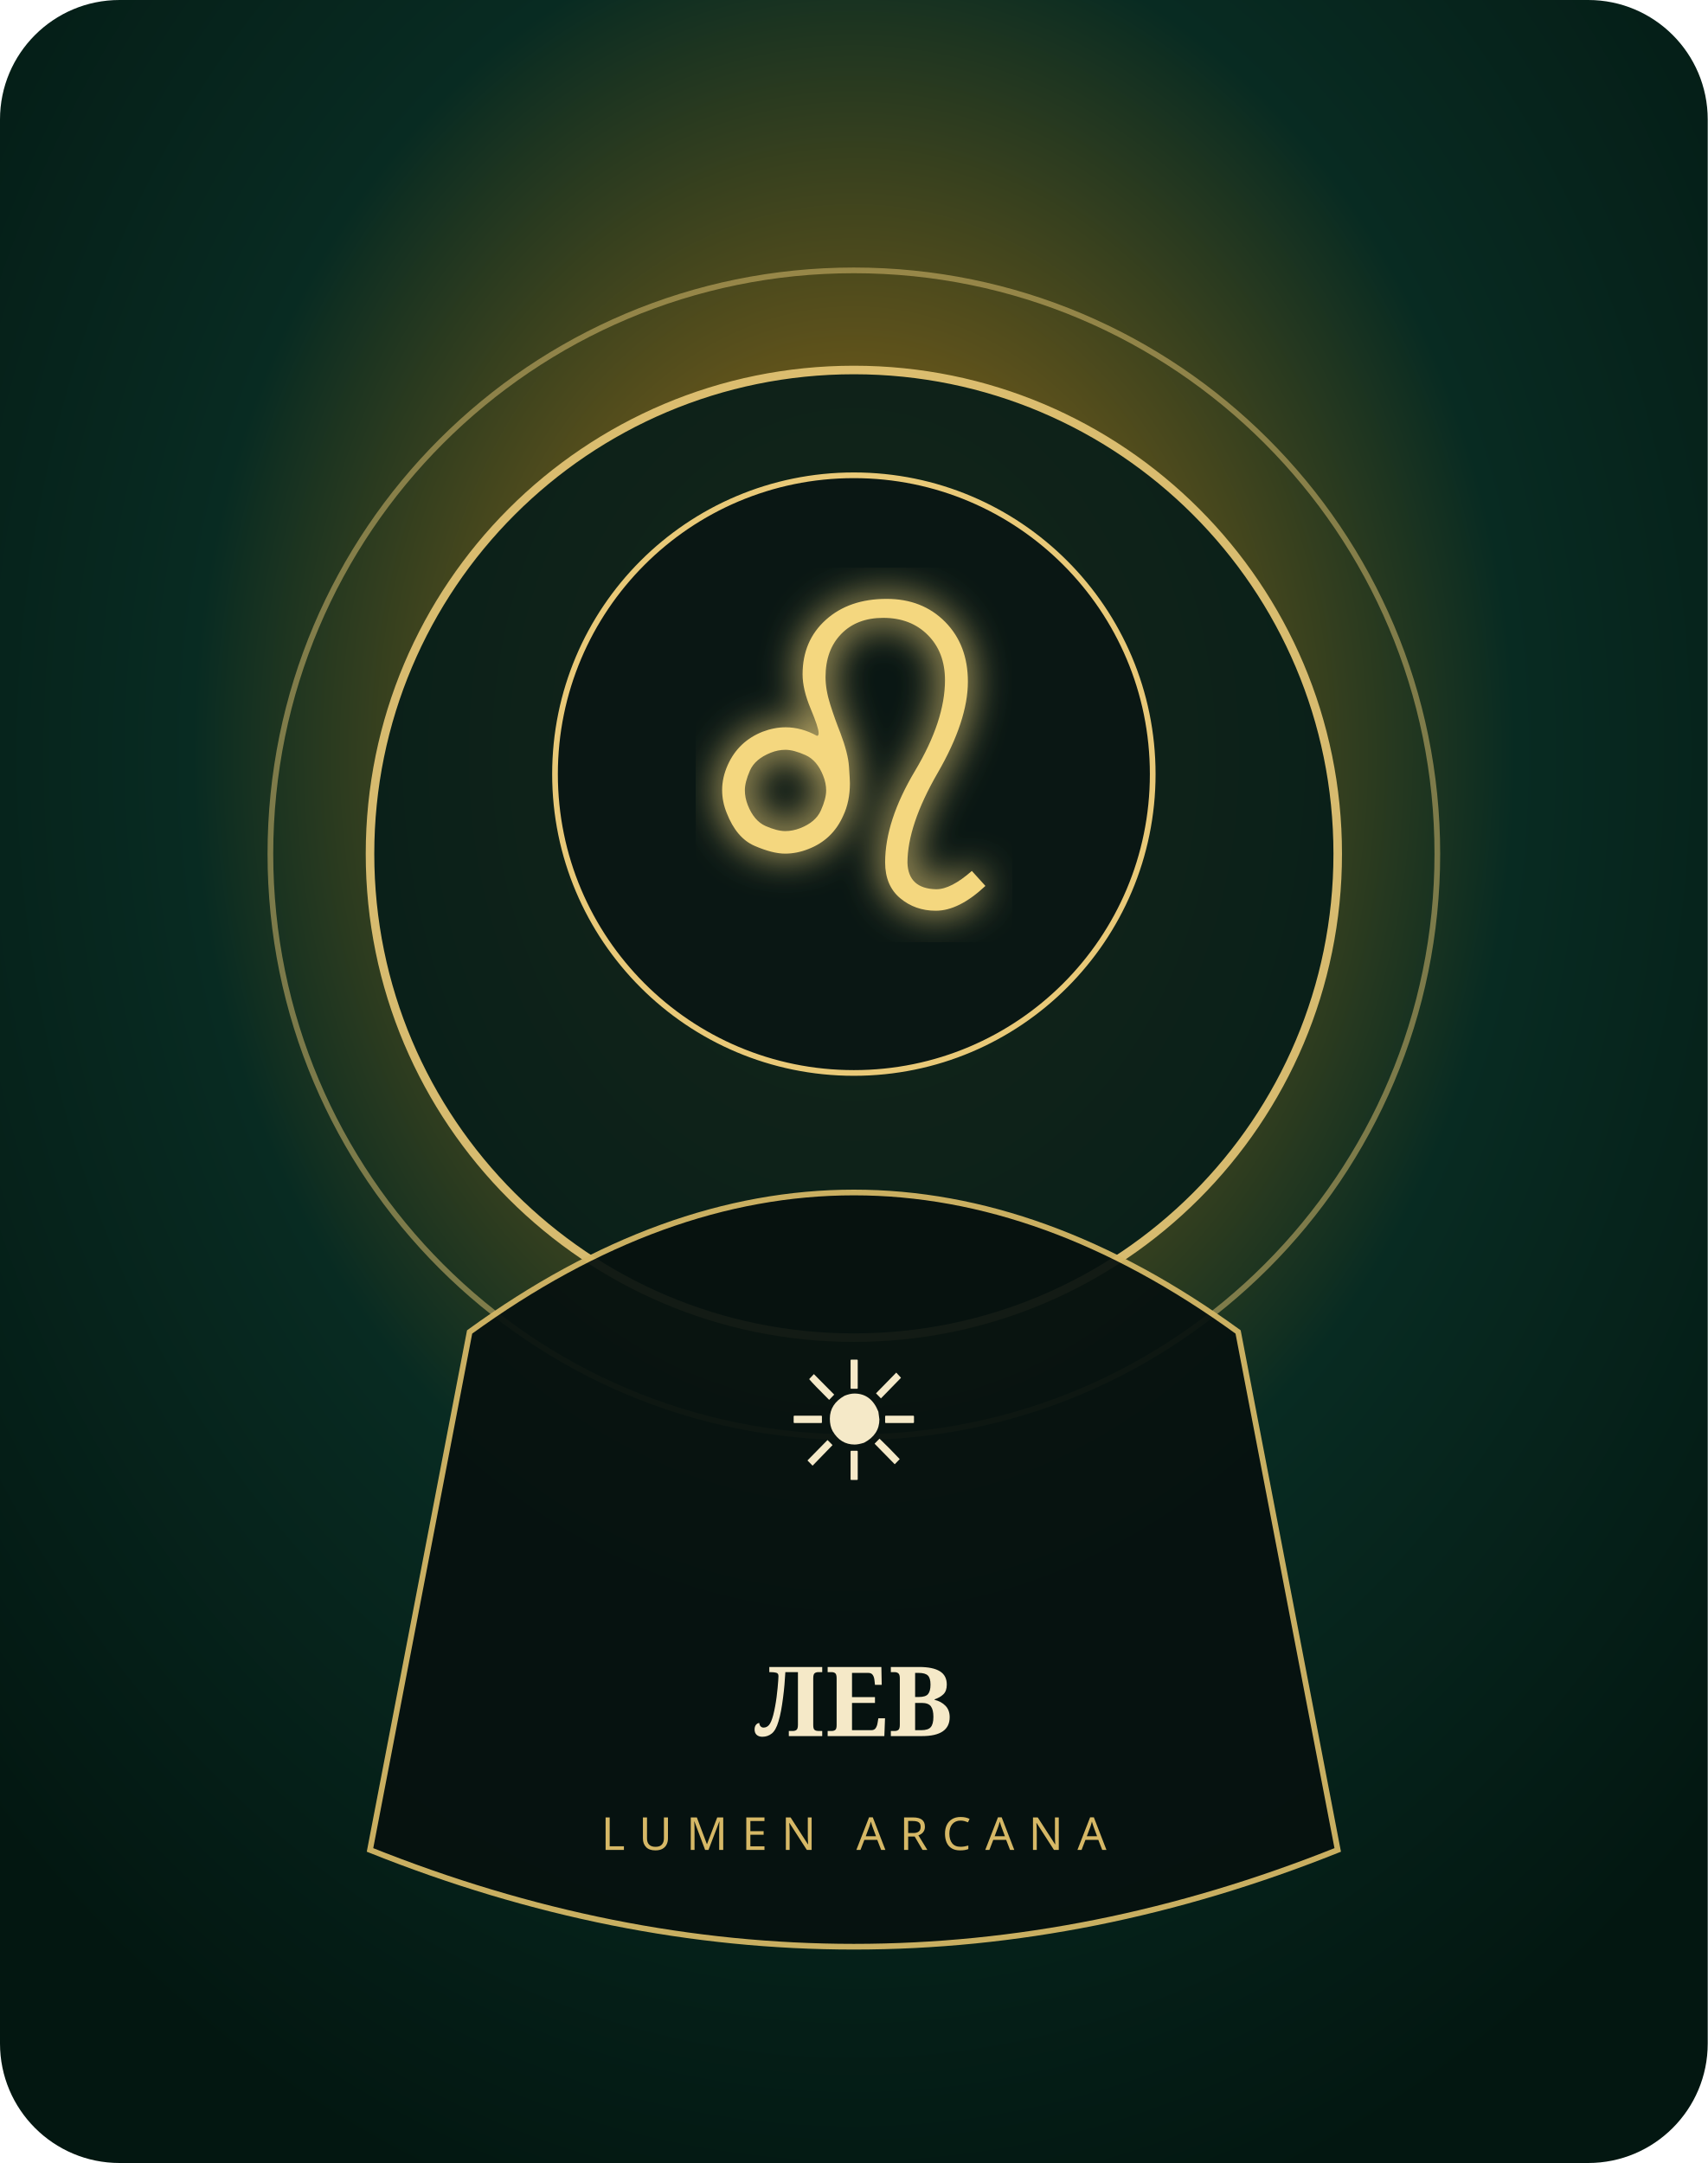
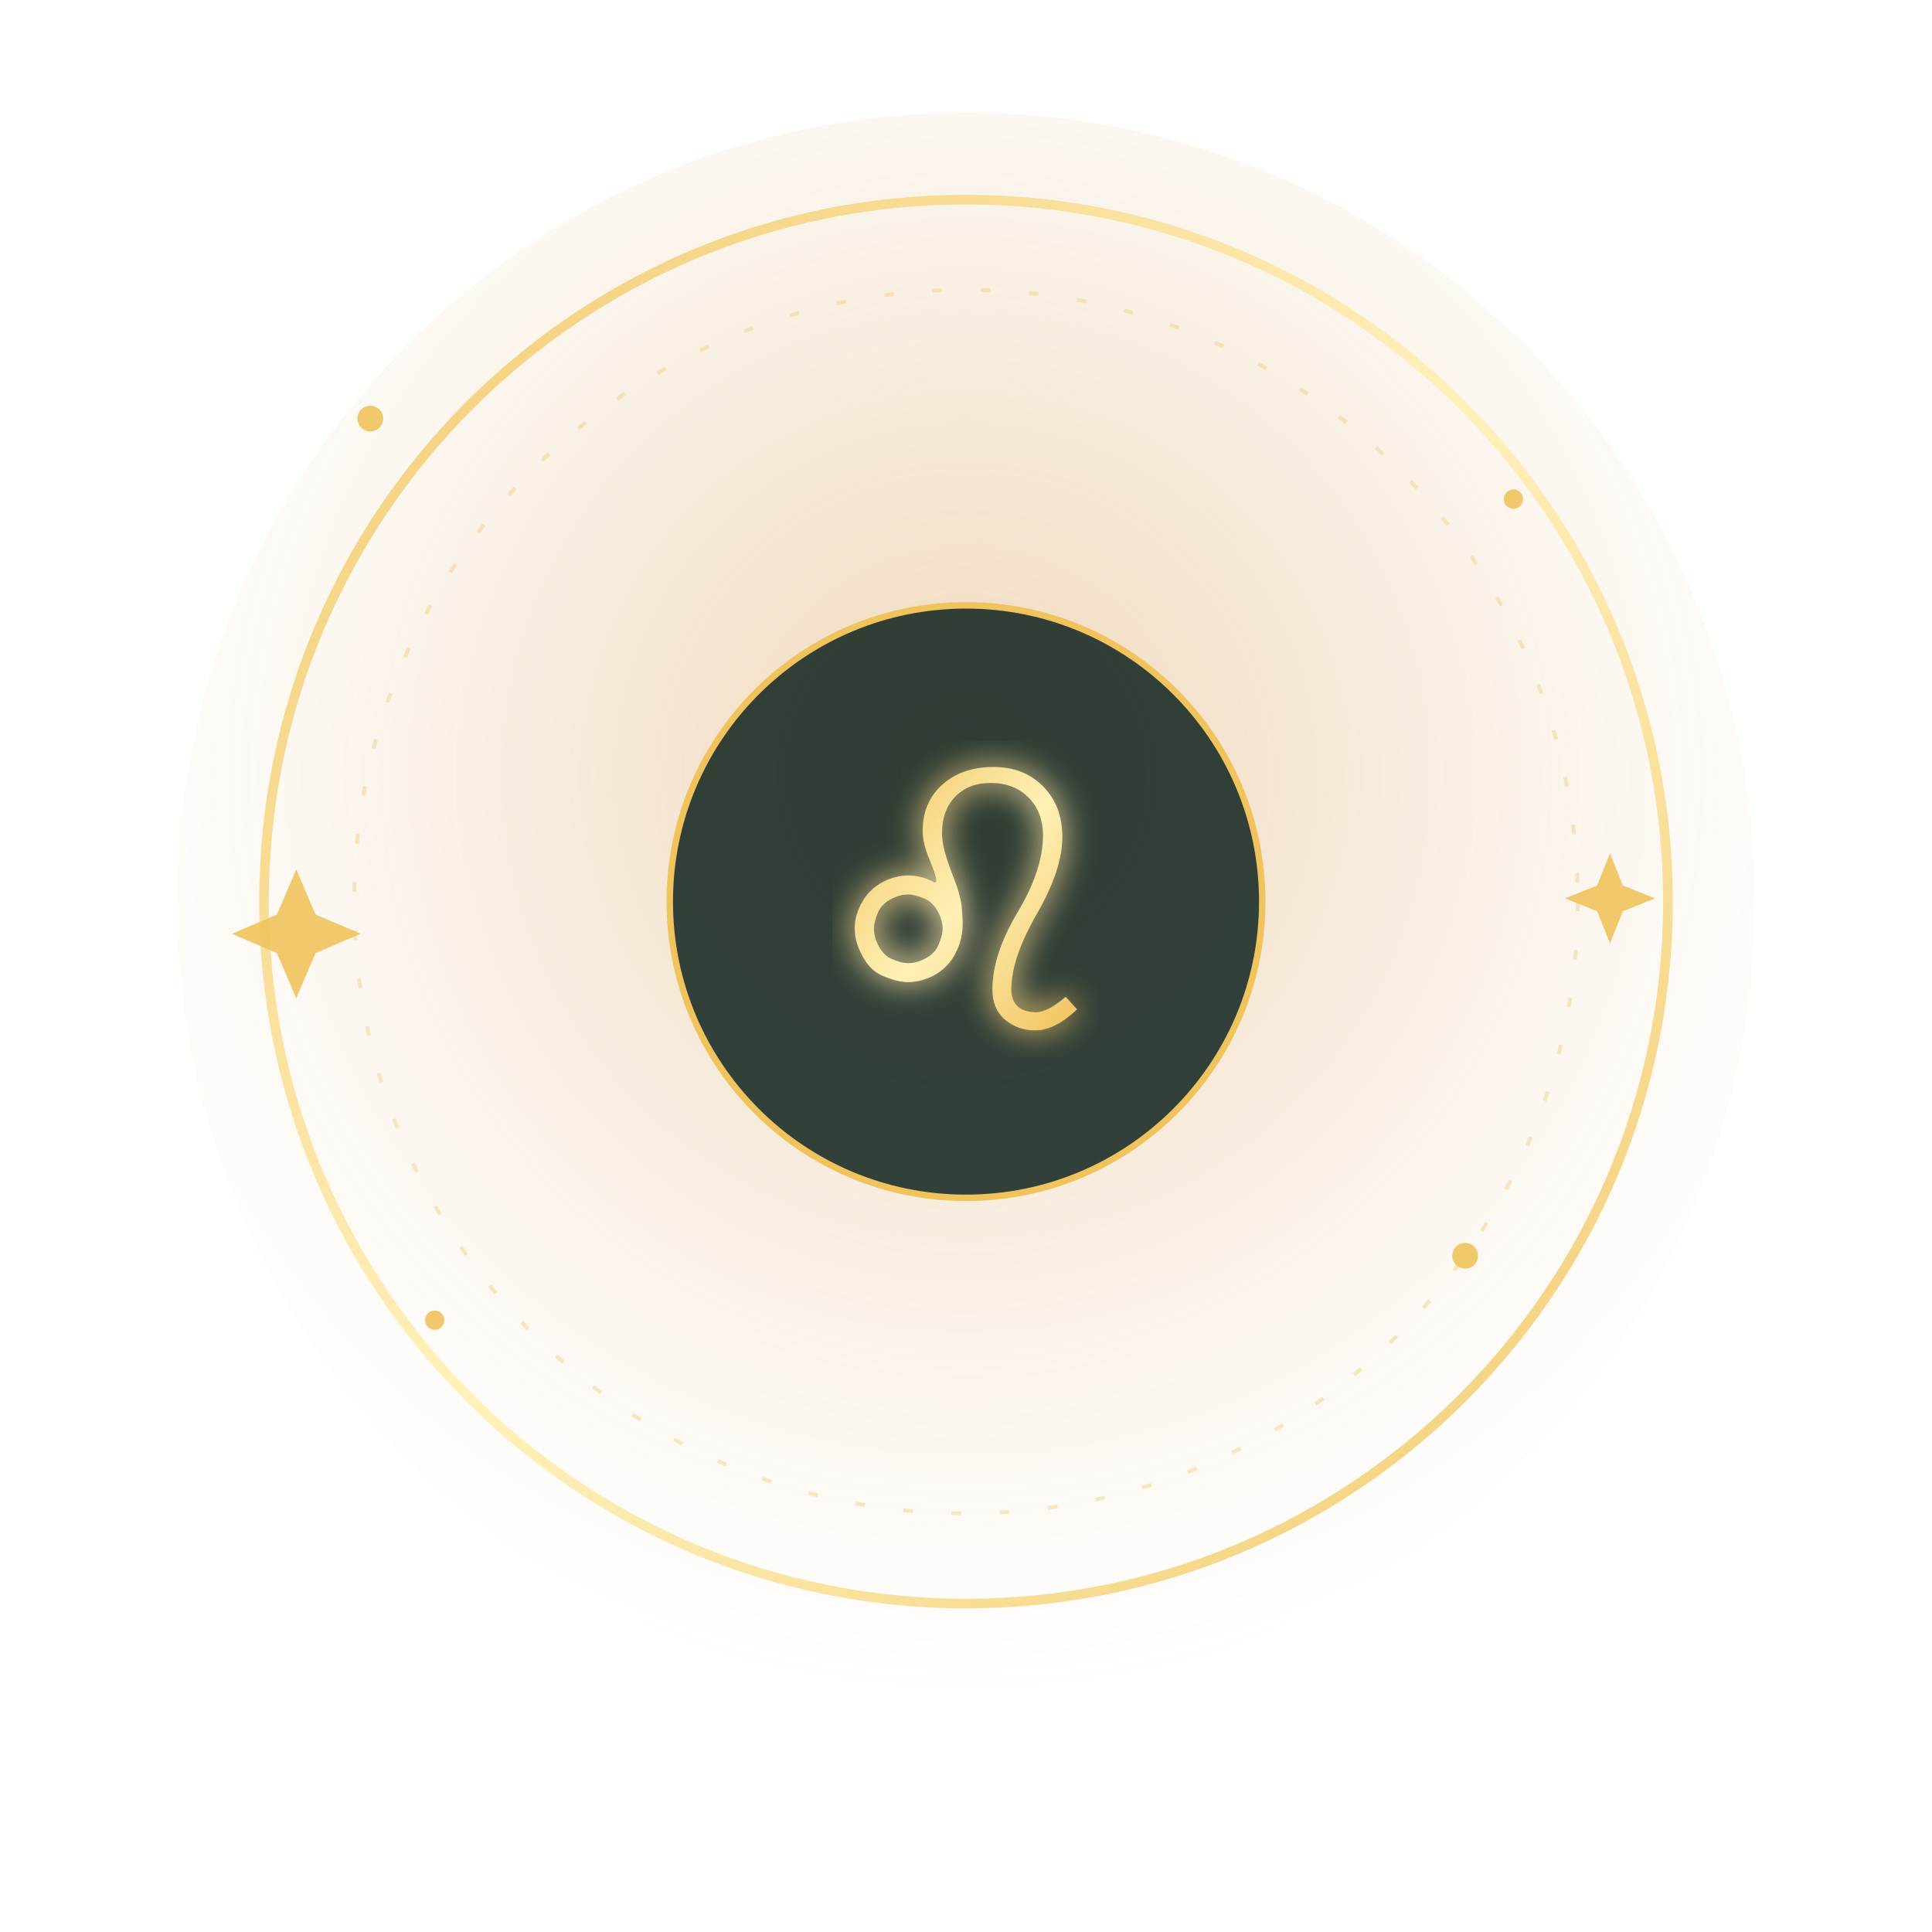
- <svg xmlns="http://www.w3.org/2000/svg" viewBox="0 0 600 760" role="img" aria-labelledby="t d">
+ <svg xmlns="http://www.w3.org/2000/svg" viewBox="0 0 600 600" role="img" aria-labelledby="t d">
  <defs>
-     <radialGradient id="g" cx="50%" cy="35%" r="70%">
-       <stop offset="0" stop-color="hsl(38 78% 38%)" />
-       <stop offset=".55" stop-color="#082b22" />
-       <stop offset="1" stop-color="#031711" />
+     <radialGradient id="a" cx="50%" cy="42%" r="58%">
+       <stop offset="0" stop-color="#d18b31" stop-opacity=".34" />
+       <stop offset=".68" stop-color="#d18b31" stop-opacity=".08" />
+       <stop offset="1" stop-color="#d18b31" stop-opacity="0" />
    </radialGradient>
+     <linearGradient id="g" x1="0" y1="0" x2="1" y2="1">
+       <stop stop-color="#f0c35d" />
+       <stop offset=".5" stop-color="#fff0b5" />
+       <stop offset="1" stop-color="#f0c35d" />
+     </linearGradient>
    <filter id="gl">
-       <feGaussianBlur stdDeviation="7" result="b" />
+       <feGaussianBlur stdDeviation="5" result="b" />
      <feMerge>
        <feMergeNode in="b" />
        <feMergeNode in="SourceGraphic" />
      </feMerge>
    </filter>
  </defs>
-   <rect width="600" height="760" rx="42" fill="url(#g)" />
-   <circle cx="300" cy="300" r="205" fill="none" stroke="#e9c978" stroke-width="2" opacity=".48" />
-   <circle cx="300" cy="300" r="170" fill="#061d18" stroke="#e9c978" stroke-width="3" opacity=".9" />
-   <path d="M165 468 Q300 370 435 468 L470 650 Q300 718 130 650Z" fill="#06110f" stroke="#d6b866" stroke-width="2" opacity=".94" />
-   <circle cx="300" cy="272" r="105" fill="#0a1714" stroke="#e9c978" stroke-width="2" />
-   <text x="300" y="320" text-anchor="middle" font-size="150" font-family="serif" fill="#f4d77f" filter="url(#gl)">♌</text>
-   <text x="300" y="520" text-anchor="middle" font-size="58" font-family="serif" fill="#f5e9c8">☀</text>
-   <text x="300" y="610" text-anchor="middle" font-size="34" font-family="serif" font-weight="700" fill="#f5e9c8">ЛЕВ</text>
-   <text x="300" y="650" text-anchor="middle" font-size="16" font-family="sans-serif" letter-spacing="5" fill="#d6b866">LUMEN ARCANA</text>
+   <circle cx="300" cy="280" r="245" fill="url(#a)" />
+   <circle cx="300" cy="280" r="218" fill="none" stroke="url(#g)" stroke-width="3" opacity=".88" />
+   <circle cx="300" cy="280" r="190" fill="none" stroke="#f0c35d" stroke-width="1.2" opacity=".35" stroke-dasharray="3 12" />
+   <g fill="none" stroke="url(#g)" stroke-width="12" stroke-linecap="round" stroke-linejoin="round" filter="url(#gl)">M300 110 C390 110 450 180 435 270 C425 330 385 370 340 390 C325 430 275 430 260 390 C215 370 175 330 165 270 C150 180 210 110 300 110Z M245 240 C265 220 285 220 300 235 C315 220 335 220 355 240 M270 300 C290 320 310 320 330 300</g>
+   <circle cx="300" cy="280" r="92" fill="#071b17" fill-opacity=".82" stroke="#f0c35d" stroke-width="2" />
+   <text x="300" y="320" text-anchor="middle" font-size="112" font-family="Georgia,'Times New Roman','Segoe UI Symbol',serif" fill="url(#g)" filter="url(#gl)">♌</text>
+   <g fill="#f0c35d" opacity=".9">
+     <circle cx="115" cy="130" r="4" />
+     <circle cx="470" cy="155" r="3" />
+     <circle cx="455" cy="390" r="4" />
+     <circle cx="135" cy="410" r="3" />
+     <path d="M92 270 l6 14 14 6-14 6-6 14-6-14-14-6 14-6Z" />
+     <path d="M500 265 l4 10 10 4-10 4-4 10-4-10-10-4 10-4Z" />
+   </g>
</svg>
